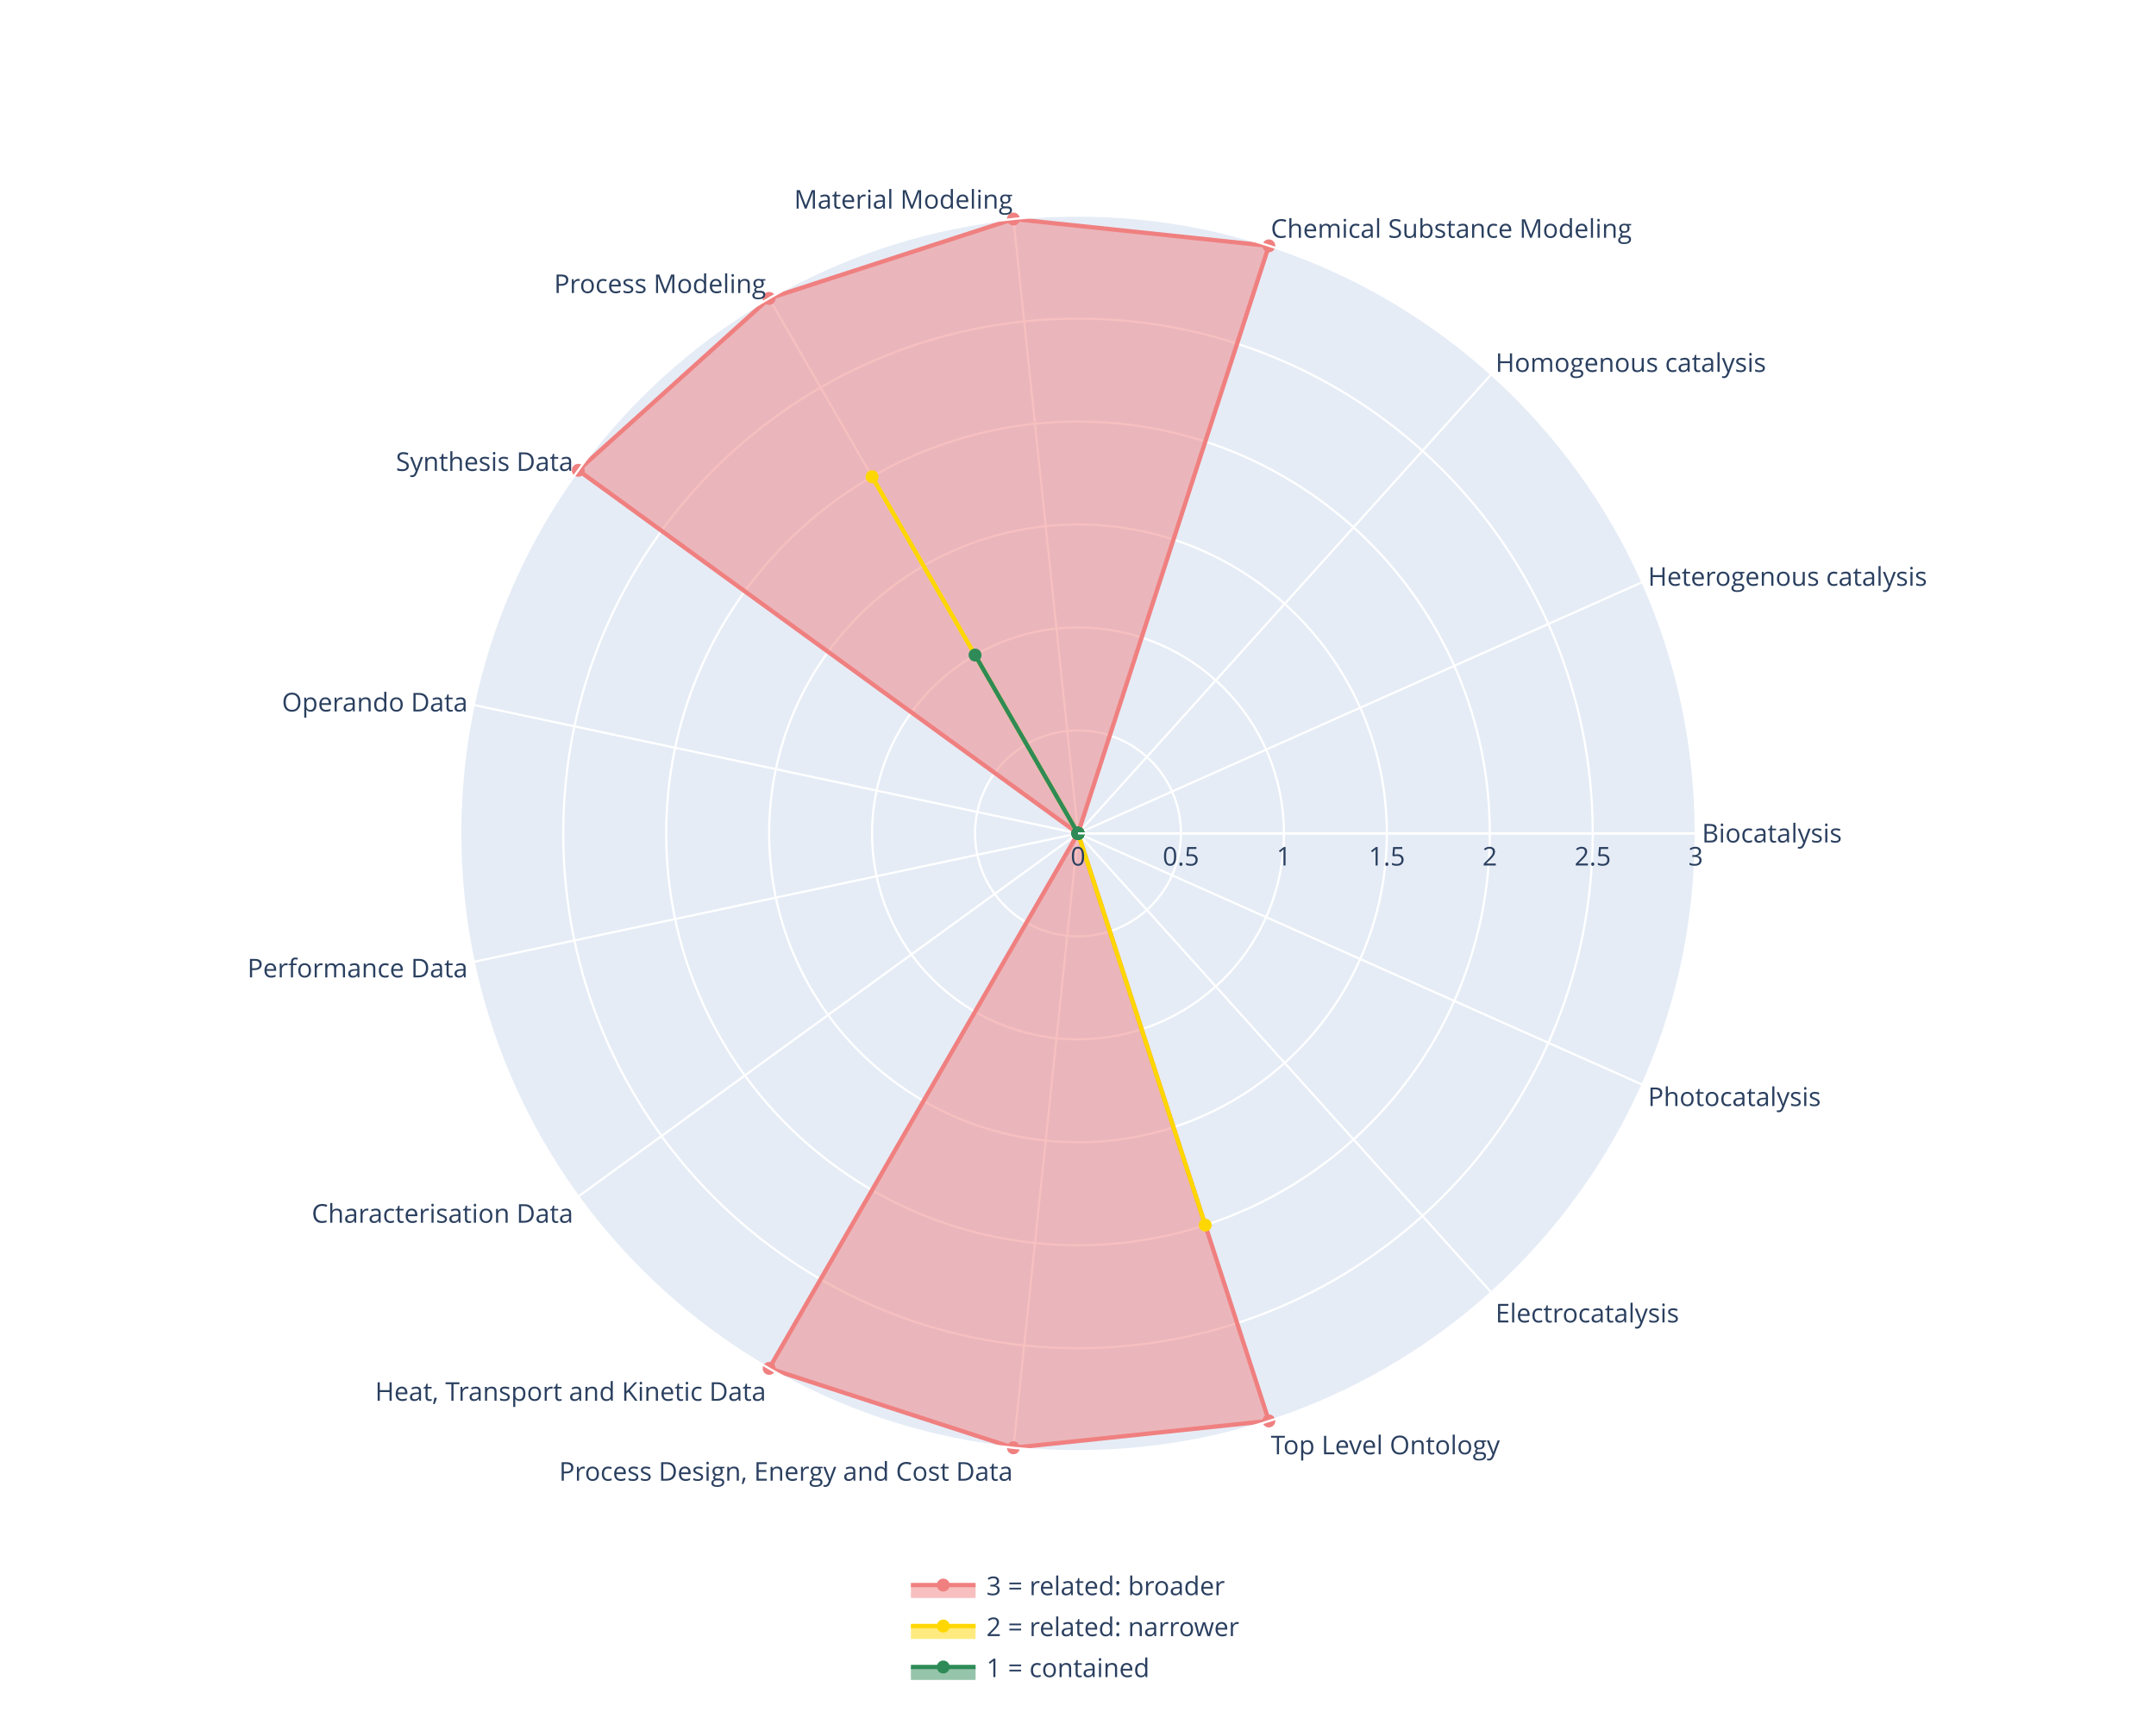
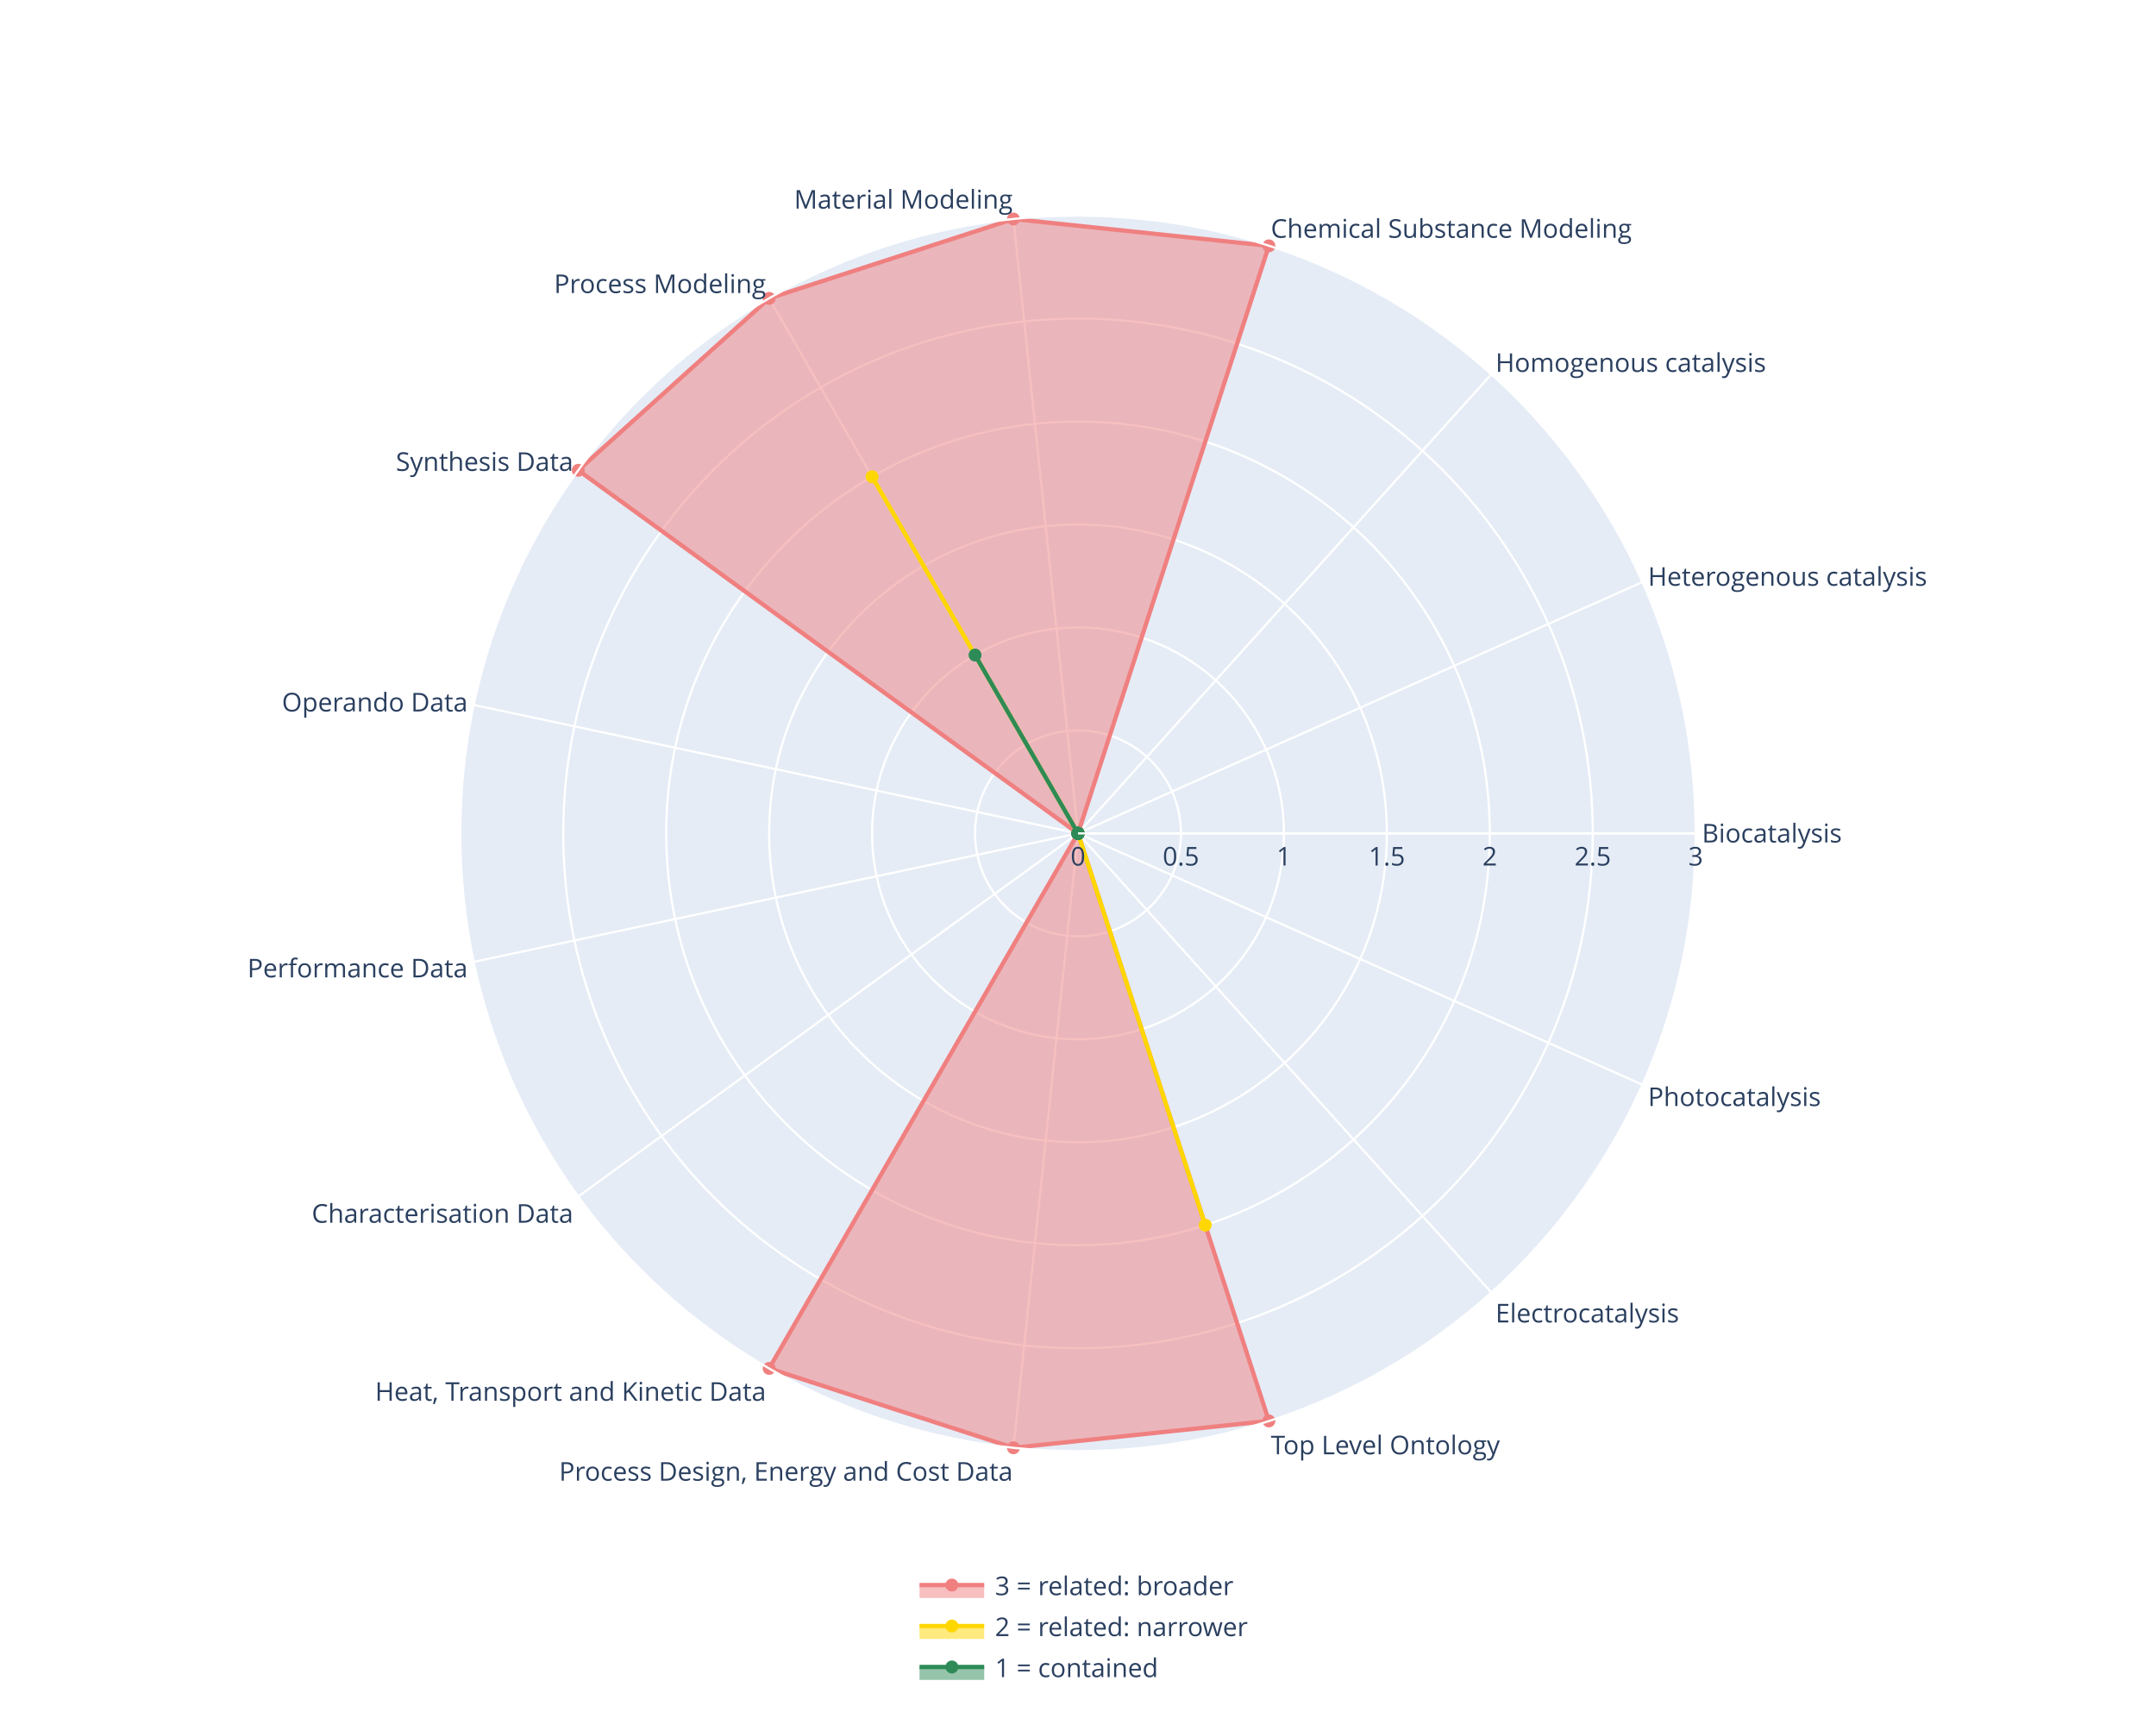
<svg xmlns="http://www.w3.org/2000/svg" class="main-svg" width="1000" height="800" style="" viewBox="0 0 1000 800">
  <rect x="0" y="0" width="1000" height="800" style="fill: rgb(255, 255, 255); fill-opacity: 1;" />
-   <defs id="defs-b801e7">
+   <defs id="defs-eb95b5">
    <g class="clips">
-       <clipPath id="clipb801e7polar-for-traces">
+       <clipPath id="clipeb95b5polar-for-traces">
        <path d="M286.5,0A286.5,286.5 0,1,0 -286.5,-3.508613079557167e-14A286.5,286.5 0,1,0 286.5,7.017226159114334e-14Z" transform="translate(286.5,286.5)" />
      </clipPath>
    </g>
    <g class="gradients" />
    <g class="patterns" />
  </defs>
  <g class="bglayer" />
  <g class="layer-below">
    <g class="imagelayer" />
    <g class="shapelayer" />
  </g>
  <g class="cartesianlayer" />
  <g class="polarlayer">
    <g class="polar">
      <g class="polarsublayer draglayer" />
      <g class="polarsublayer plotbg">
        <path d="M286.5,0A286.5,286.5 0,1,0 -286.5,-3.508613079557167e-14A286.5,286.5 0,1,0 286.5,7.017226159114334e-14Z" transform="translate(500,386.5)" style="fill: rgb(229, 236, 246); fill-opacity: 1;" />
      </g>
      <g class="polarsublayer backplot">
        <g class="maplayer" />
      </g>
      <g class="polarsublayer angular-grid" style="fill: none;">
        <path class="angularaxisgrid" d="M500,386.5L786.5,386.5" style="stroke: rgb(255, 255, 255); stroke-opacity: 1; stroke-width: 1px;" />
        <path class="angularaxisgrid" d="M500,386.5L761.731,269.97" style="stroke: rgb(255, 255, 255); stroke-opacity: 1; stroke-width: 1px;" />
        <path class="angularaxisgrid" d="M500,386.5L691.706,173.589" style="stroke: rgb(255, 255, 255); stroke-opacity: 1; stroke-width: 1px;" />
        <path class="angularaxisgrid" d="M500,386.5L588.533,114.022" style="stroke: rgb(255, 255, 255); stroke-opacity: 1; stroke-width: 1px;" />
        <path class="angularaxisgrid" d="M500,386.5L470.053,101.569" style="stroke: rgb(255, 255, 255); stroke-opacity: 1; stroke-width: 1px;" />
        <path class="angularaxisgrid" d="M500,386.5L356.75,138.384" style="stroke: rgb(255, 255, 255); stroke-opacity: 1; stroke-width: 1px;" />
        <path class="angularaxisgrid" d="M500,386.5L268.217,218.1" style="stroke: rgb(255, 255, 255); stroke-opacity: 1; stroke-width: 1px;" />
        <path class="angularaxisgrid" d="M500,386.5L219.761,326.933" style="stroke: rgb(255, 255, 255); stroke-opacity: 1; stroke-width: 1px;" />
        <path class="angularaxisgrid" d="M500,386.5L219.761,446.067" style="stroke: rgb(255, 255, 255); stroke-opacity: 1; stroke-width: 1px;" />
        <path class="angularaxisgrid" d="M500,386.5L268.217,554.9" style="stroke: rgb(255, 255, 255); stroke-opacity: 1; stroke-width: 1px;" />
        <path class="angularaxisgrid" d="M500,386.5L356.75,634.616" style="stroke: rgb(255, 255, 255); stroke-opacity: 1; stroke-width: 1px;" />
        <path class="angularaxisgrid" d="M500,386.5L470.053,671.431" style="stroke: rgb(255, 255, 255); stroke-opacity: 1; stroke-width: 1px;" />
        <path class="angularaxisgrid" d="M500,386.5L588.533,658.978" style="stroke: rgb(255, 255, 255); stroke-opacity: 1; stroke-width: 1px;" />
        <path class="angularaxisgrid" d="M500,386.5L691.706,599.411" style="stroke: rgb(255, 255, 255); stroke-opacity: 1; stroke-width: 1px;" />
        <path class="angularaxisgrid" d="M500,386.5L761.731,503.03" style="stroke: rgb(255, 255, 255); stroke-opacity: 1; stroke-width: 1px;" />
      </g>
      <g class="polarsublayer radial-grid" transform="translate(500,386.5)" style="fill: none;">
        <path class="xgrid" d="M47.75,0A47.75,47.75 0,1,0 -47.75,-5.847688465928611e-15A47.75,47.75 0,1,0 47.75,1.1695376931857222e-14Z" style="stroke: rgb(255, 255, 255); stroke-opacity: 1; stroke-width: 1px;" />
        <path class="xgrid" d="M95.5,0A95.5,95.5 0,1,0 -95.5,-1.1695376931857222e-14A95.5,95.5 0,1,0 95.5,2.3390753863714445e-14Z" style="stroke: rgb(255, 255, 255); stroke-opacity: 1; stroke-width: 1px;" />
        <path class="xgrid" d="M143.25,0A143.25,143.25 0,1,0 -143.25,-1.7543065397785835e-14A143.25,143.25 0,1,0 143.25,3.508613079557167e-14Z" style="stroke: rgb(255, 255, 255); stroke-opacity: 1; stroke-width: 1px;" />
        <path class="xgrid" d="M191,0A191,191 0,1,0 -191,-2.3390753863714445e-14A191,191 0,1,0 191,4.678150772742889e-14Z" style="stroke: rgb(255, 255, 255); stroke-opacity: 1; stroke-width: 1px;" />
        <path class="xgrid" d="M238.75,0A238.75,238.75 0,1,0 -238.75,-2.923844232964306e-14A238.75,238.75 0,1,0 238.75,5.847688465928612e-14Z" style="stroke: rgb(255, 255, 255); stroke-opacity: 1; stroke-width: 1px;" />
      </g>
      <g class="polarsublayer frontplot" transform="translate(213.5,100)">
        <g class="barlayer" />
        <g class="scatterlayer">
-           <g class="trace scatter traced3a2de" style="stroke-miterlimit: 2; opacity: 1;">
-             <g class="fills" clip-path="url(#clipb801e7polar-for-traces)">
+           <g class="trace scatter trace5695f6" style="stroke-miterlimit: 2; opacity: 1;">
+             <g class="fills" clip-path="url(#clipeb95b5polar-for-traces)">
              <g>
                <path class="js-fill" d="M286.5,286.5L286.5,286.5L286.5,286.5L375.03,14.02L256.55,1.57L143.25,38.38L54.72,118.1L286.5,286.5L286.5,286.5L286.5,286.5L143.25,534.62L256.55,571.43L375.03,558.98L286.5,286.5L286.5,286.5L286.5,286.5Z" style="fill: rgb(240, 128, 128); fill-opacity: 0.5; stroke-width: 0;" />
              </g>
            </g>
            <g class="errorbars" />
            <g class="lines">
-               <path class="js-line" d="M286.5,286.5L286.5,286.5L286.5,286.5L375.03,14.02L256.55,1.57L143.25,38.38L54.72,118.1L286.5,286.5L286.5,286.5L286.5,286.5L143.25,534.62L256.55,571.43L375.03,558.98L286.5,286.5L286.5,286.5L286.5,286.5" clip-path="url(#clipb801e7polar-for-traces)" style="vector-effect: non-scaling-stroke; fill: none; stroke: rgb(240, 128, 128); stroke-opacity: 1; stroke-width: 2px; opacity: 1;" />
+               <path class="js-line" d="M286.5,286.5L286.5,286.5L286.5,286.5L375.03,14.02L256.55,1.57L143.25,38.38L54.72,118.1L286.5,286.5L286.5,286.5L286.5,286.5L143.25,534.62L256.55,571.43L375.03,558.98L286.5,286.5L286.5,286.5L286.5,286.5" clip-path="url(#clipeb95b5polar-for-traces)" style="vector-effect: none; fill: none; stroke: rgb(240, 128, 128); stroke-opacity: 1; stroke-width: 2px; opacity: 1;" />
            </g>
            <g class="points">
              <path class="point" transform="translate(286.5,286.5)" d="M3,0A3,3 0 1,1 0,-3A3,3 0 0,1 3,0Z" style="opacity: 1; stroke-width: 0px; fill: rgb(240, 128, 128); fill-opacity: 1;" />
              <path class="point" transform="translate(286.5,286.5)" d="M3,0A3,3 0 1,1 0,-3A3,3 0 0,1 3,0Z" style="opacity: 1; stroke-width: 0px; fill: rgb(240, 128, 128); fill-opacity: 1;" />
              <path class="point" transform="translate(286.5,286.5)" d="M3,0A3,3 0 1,1 0,-3A3,3 0 0,1 3,0Z" style="opacity: 1; stroke-width: 0px; fill: rgb(240, 128, 128); fill-opacity: 1;" />
              <path class="point" transform="translate(375.03,14.02)" d="M3,0A3,3 0 1,1 0,-3A3,3 0 0,1 3,0Z" style="opacity: 1; stroke-width: 0px; fill: rgb(240, 128, 128); fill-opacity: 1;" />
              <path class="point" transform="translate(256.55,1.57)" d="M3,0A3,3 0 1,1 0,-3A3,3 0 0,1 3,0Z" style="opacity: 1; stroke-width: 0px; fill: rgb(240, 128, 128); fill-opacity: 1;" />
              <path class="point" transform="translate(143.25,38.38)" d="M3,0A3,3 0 1,1 0,-3A3,3 0 0,1 3,0Z" style="opacity: 1; stroke-width: 0px; fill: rgb(240, 128, 128); fill-opacity: 1;" />
              <path class="point" transform="translate(54.72,118.1)" d="M3,0A3,3 0 1,1 0,-3A3,3 0 0,1 3,0Z" style="opacity: 1; stroke-width: 0px; fill: rgb(240, 128, 128); fill-opacity: 1;" />
              <path class="point" transform="translate(286.5,286.5)" d="M3,0A3,3 0 1,1 0,-3A3,3 0 0,1 3,0Z" style="opacity: 1; stroke-width: 0px; fill: rgb(240, 128, 128); fill-opacity: 1;" />
              <path class="point" transform="translate(286.5,286.5)" d="M3,0A3,3 0 1,1 0,-3A3,3 0 0,1 3,0Z" style="opacity: 1; stroke-width: 0px; fill: rgb(240, 128, 128); fill-opacity: 1;" />
              <path class="point" transform="translate(286.5,286.5)" d="M3,0A3,3 0 1,1 0,-3A3,3 0 0,1 3,0Z" style="opacity: 1; stroke-width: 0px; fill: rgb(240, 128, 128); fill-opacity: 1;" />
              <path class="point" transform="translate(143.25,534.62)" d="M3,0A3,3 0 1,1 0,-3A3,3 0 0,1 3,0Z" style="opacity: 1; stroke-width: 0px; fill: rgb(240, 128, 128); fill-opacity: 1;" />
              <path class="point" transform="translate(256.55,571.43)" d="M3,0A3,3 0 1,1 0,-3A3,3 0 0,1 3,0Z" style="opacity: 1; stroke-width: 0px; fill: rgb(240, 128, 128); fill-opacity: 1;" />
              <path class="point" transform="translate(375.03,558.98)" d="M3,0A3,3 0 1,1 0,-3A3,3 0 0,1 3,0Z" style="opacity: 1; stroke-width: 0px; fill: rgb(240, 128, 128); fill-opacity: 1;" />
              <path class="point" transform="translate(286.5,286.5)" d="M3,0A3,3 0 1,1 0,-3A3,3 0 0,1 3,0Z" style="opacity: 1; stroke-width: 0px; fill: rgb(240, 128, 128); fill-opacity: 1;" />
              <path class="point" transform="translate(286.5,286.5)" d="M3,0A3,3 0 1,1 0,-3A3,3 0 0,1 3,0Z" style="opacity: 1; stroke-width: 0px; fill: rgb(240, 128, 128); fill-opacity: 1;" />
              <path class="point" transform="translate(286.5,286.5)" d="M3,0A3,3 0 1,1 0,-3A3,3 0 0,1 3,0Z" style="opacity: 1; stroke-width: 0px; fill: rgb(240, 128, 128); fill-opacity: 1;" />
            </g>
            <g class="text" />
          </g>
-           <g class="trace scatter trace5a5194" style="stroke-miterlimit: 2; opacity: 1;">
-             <g class="fills" clip-path="url(#clipb801e7polar-for-traces)">
+           <g class="trace scatter tracee0347d" style="stroke-miterlimit: 2; opacity: 1;">
+             <g class="fills" clip-path="url(#clipeb95b5polar-for-traces)">
              <g>
                <path class="js-fill" d="M286.5,286.5L286.5,286.5L286.5,286.5L286.5,286.5L286.5,286.5L191,121.09L286.5,286.5L286.5,286.5L286.5,286.5L286.5,286.5L286.5,286.5L286.5,286.5L345.52,468.15L286.5,286.5L286.5,286.5L286.5,286.5Z" style="fill: rgb(255, 215, 0); fill-opacity: 0.5; stroke-width: 0;" />
              </g>
            </g>
            <g class="errorbars" />
            <g class="lines">
-               <path class="js-line" d="M286.5,286.5L286.5,286.5L286.5,286.5L286.5,286.5L286.5,286.5L191,121.09L286.5,286.5L286.5,286.5L286.5,286.5L286.5,286.5L286.5,286.5L286.5,286.5L345.52,468.15L286.5,286.5L286.5,286.5L286.5,286.5" clip-path="url(#clipb801e7polar-for-traces)" style="vector-effect: non-scaling-stroke; fill: none; stroke: rgb(255, 215, 0); stroke-opacity: 1; stroke-width: 2px; opacity: 1;" />
+               <path class="js-line" d="M286.5,286.5L286.5,286.5L286.5,286.5L286.5,286.5L286.5,286.5L191,121.09L286.5,286.5L286.5,286.5L286.5,286.5L286.5,286.5L286.5,286.5L286.5,286.5L345.52,468.15L286.5,286.5L286.5,286.5L286.5,286.5" clip-path="url(#clipeb95b5polar-for-traces)" style="vector-effect: none; fill: none; stroke: rgb(255, 215, 0); stroke-opacity: 1; stroke-width: 2px; opacity: 1;" />
            </g>
            <g class="points">
              <path class="point" transform="translate(286.5,286.5)" d="M3,0A3,3 0 1,1 0,-3A3,3 0 0,1 3,0Z" style="opacity: 1; stroke-width: 0px; fill: rgb(255, 215, 0); fill-opacity: 1;" />
              <path class="point" transform="translate(286.5,286.5)" d="M3,0A3,3 0 1,1 0,-3A3,3 0 0,1 3,0Z" style="opacity: 1; stroke-width: 0px; fill: rgb(255, 215, 0); fill-opacity: 1;" />
              <path class="point" transform="translate(286.5,286.5)" d="M3,0A3,3 0 1,1 0,-3A3,3 0 0,1 3,0Z" style="opacity: 1; stroke-width: 0px; fill: rgb(255, 215, 0); fill-opacity: 1;" />
              <path class="point" transform="translate(286.5,286.5)" d="M3,0A3,3 0 1,1 0,-3A3,3 0 0,1 3,0Z" style="opacity: 1; stroke-width: 0px; fill: rgb(255, 215, 0); fill-opacity: 1;" />
              <path class="point" transform="translate(286.5,286.5)" d="M3,0A3,3 0 1,1 0,-3A3,3 0 0,1 3,0Z" style="opacity: 1; stroke-width: 0px; fill: rgb(255, 215, 0); fill-opacity: 1;" />
              <path class="point" transform="translate(191,121.09)" d="M3,0A3,3 0 1,1 0,-3A3,3 0 0,1 3,0Z" style="opacity: 1; stroke-width: 0px; fill: rgb(255, 215, 0); fill-opacity: 1;" />
              <path class="point" transform="translate(286.5,286.5)" d="M3,0A3,3 0 1,1 0,-3A3,3 0 0,1 3,0Z" style="opacity: 1; stroke-width: 0px; fill: rgb(255, 215, 0); fill-opacity: 1;" />
              <path class="point" transform="translate(286.5,286.5)" d="M3,0A3,3 0 1,1 0,-3A3,3 0 0,1 3,0Z" style="opacity: 1; stroke-width: 0px; fill: rgb(255, 215, 0); fill-opacity: 1;" />
              <path class="point" transform="translate(286.5,286.5)" d="M3,0A3,3 0 1,1 0,-3A3,3 0 0,1 3,0Z" style="opacity: 1; stroke-width: 0px; fill: rgb(255, 215, 0); fill-opacity: 1;" />
              <path class="point" transform="translate(286.5,286.5)" d="M3,0A3,3 0 1,1 0,-3A3,3 0 0,1 3,0Z" style="opacity: 1; stroke-width: 0px; fill: rgb(255, 215, 0); fill-opacity: 1;" />
              <path class="point" transform="translate(286.5,286.5)" d="M3,0A3,3 0 1,1 0,-3A3,3 0 0,1 3,0Z" style="opacity: 1; stroke-width: 0px; fill: rgb(255, 215, 0); fill-opacity: 1;" />
              <path class="point" transform="translate(286.5,286.5)" d="M3,0A3,3 0 1,1 0,-3A3,3 0 0,1 3,0Z" style="opacity: 1; stroke-width: 0px; fill: rgb(255, 215, 0); fill-opacity: 1;" />
              <path class="point" transform="translate(345.52,468.15)" d="M3,0A3,3 0 1,1 0,-3A3,3 0 0,1 3,0Z" style="opacity: 1; stroke-width: 0px; fill: rgb(255, 215, 0); fill-opacity: 1;" />
              <path class="point" transform="translate(286.5,286.5)" d="M3,0A3,3 0 1,1 0,-3A3,3 0 0,1 3,0Z" style="opacity: 1; stroke-width: 0px; fill: rgb(255, 215, 0); fill-opacity: 1;" />
              <path class="point" transform="translate(286.5,286.5)" d="M3,0A3,3 0 1,1 0,-3A3,3 0 0,1 3,0Z" style="opacity: 1; stroke-width: 0px; fill: rgb(255, 215, 0); fill-opacity: 1;" />
              <path class="point" transform="translate(286.5,286.5)" d="M3,0A3,3 0 1,1 0,-3A3,3 0 0,1 3,0Z" style="opacity: 1; stroke-width: 0px; fill: rgb(255, 215, 0); fill-opacity: 1;" />
            </g>
            <g class="text" />
          </g>
-           <g class="trace scatter trace0d38cd" style="stroke-miterlimit: 2; opacity: 1;">
-             <g class="fills" clip-path="url(#clipb801e7polar-for-traces)">
+           <g class="trace scatter trace7a2275" style="stroke-miterlimit: 2; opacity: 1;">
+             <g class="fills" clip-path="url(#clipeb95b5polar-for-traces)">
              <g>
                <path class="js-fill" d="M286.5,286.5L286.5,286.5L286.5,286.5L286.5,286.5L286.5,286.5L238.75,203.79L286.5,286.5L286.5,286.5L286.5,286.5L286.5,286.5L286.5,286.5L286.5,286.5L286.5,286.5L286.5,286.5L286.5,286.5L286.5,286.5Z" style="fill: rgb(46, 139, 87); fill-opacity: 0.5; stroke-width: 0;" />
              </g>
            </g>
            <g class="errorbars" />
            <g class="lines">
-               <path class="js-line" d="M286.5,286.5L286.5,286.5L286.5,286.5L286.5,286.5L286.5,286.5L238.75,203.79L286.5,286.5L286.5,286.5L286.5,286.5L286.5,286.5L286.5,286.5L286.5,286.5L286.5,286.5L286.5,286.5L286.5,286.5L286.5,286.5" clip-path="url(#clipb801e7polar-for-traces)" style="vector-effect: non-scaling-stroke; fill: none; stroke: rgb(46, 139, 87); stroke-opacity: 1; stroke-width: 2px; opacity: 1;" />
+               <path class="js-line" d="M286.5,286.5L286.5,286.5L286.5,286.5L286.5,286.5L286.5,286.5L238.75,203.79L286.5,286.5L286.5,286.5L286.5,286.5L286.5,286.5L286.5,286.5L286.5,286.5L286.5,286.5L286.5,286.5L286.5,286.5L286.5,286.5" clip-path="url(#clipeb95b5polar-for-traces)" style="vector-effect: none; fill: none; stroke: rgb(46, 139, 87); stroke-opacity: 1; stroke-width: 2px; opacity: 1;" />
            </g>
            <g class="points">
              <path class="point" transform="translate(286.5,286.5)" d="M3,0A3,3 0 1,1 0,-3A3,3 0 0,1 3,0Z" style="opacity: 1; stroke-width: 0px; fill: rgb(46, 139, 87); fill-opacity: 1;" />
              <path class="point" transform="translate(286.5,286.5)" d="M3,0A3,3 0 1,1 0,-3A3,3 0 0,1 3,0Z" style="opacity: 1; stroke-width: 0px; fill: rgb(46, 139, 87); fill-opacity: 1;" />
              <path class="point" transform="translate(286.5,286.5)" d="M3,0A3,3 0 1,1 0,-3A3,3 0 0,1 3,0Z" style="opacity: 1; stroke-width: 0px; fill: rgb(46, 139, 87); fill-opacity: 1;" />
              <path class="point" transform="translate(286.5,286.5)" d="M3,0A3,3 0 1,1 0,-3A3,3 0 0,1 3,0Z" style="opacity: 1; stroke-width: 0px; fill: rgb(46, 139, 87); fill-opacity: 1;" />
              <path class="point" transform="translate(286.5,286.5)" d="M3,0A3,3 0 1,1 0,-3A3,3 0 0,1 3,0Z" style="opacity: 1; stroke-width: 0px; fill: rgb(46, 139, 87); fill-opacity: 1;" />
              <path class="point" transform="translate(238.75,203.79)" d="M3,0A3,3 0 1,1 0,-3A3,3 0 0,1 3,0Z" style="opacity: 1; stroke-width: 0px; fill: rgb(46, 139, 87); fill-opacity: 1;" />
              <path class="point" transform="translate(286.5,286.5)" d="M3,0A3,3 0 1,1 0,-3A3,3 0 0,1 3,0Z" style="opacity: 1; stroke-width: 0px; fill: rgb(46, 139, 87); fill-opacity: 1;" />
              <path class="point" transform="translate(286.5,286.5)" d="M3,0A3,3 0 1,1 0,-3A3,3 0 0,1 3,0Z" style="opacity: 1; stroke-width: 0px; fill: rgb(46, 139, 87); fill-opacity: 1;" />
              <path class="point" transform="translate(286.5,286.5)" d="M3,0A3,3 0 1,1 0,-3A3,3 0 0,1 3,0Z" style="opacity: 1; stroke-width: 0px; fill: rgb(46, 139, 87); fill-opacity: 1;" />
              <path class="point" transform="translate(286.5,286.5)" d="M3,0A3,3 0 1,1 0,-3A3,3 0 0,1 3,0Z" style="opacity: 1; stroke-width: 0px; fill: rgb(46, 139, 87); fill-opacity: 1;" />
              <path class="point" transform="translate(286.5,286.5)" d="M3,0A3,3 0 1,1 0,-3A3,3 0 0,1 3,0Z" style="opacity: 1; stroke-width: 0px; fill: rgb(46, 139, 87); fill-opacity: 1;" />
              <path class="point" transform="translate(286.5,286.5)" d="M3,0A3,3 0 1,1 0,-3A3,3 0 0,1 3,0Z" style="opacity: 1; stroke-width: 0px; fill: rgb(46, 139, 87); fill-opacity: 1;" />
              <path class="point" transform="translate(286.5,286.5)" d="M3,0A3,3 0 1,1 0,-3A3,3 0 0,1 3,0Z" style="opacity: 1; stroke-width: 0px; fill: rgb(46, 139, 87); fill-opacity: 1;" />
              <path class="point" transform="translate(286.5,286.5)" d="M3,0A3,3 0 1,1 0,-3A3,3 0 0,1 3,0Z" style="opacity: 1; stroke-width: 0px; fill: rgb(46, 139, 87); fill-opacity: 1;" />
              <path class="point" transform="translate(286.5,286.5)" d="M3,0A3,3 0 1,1 0,-3A3,3 0 0,1 3,0Z" style="opacity: 1; stroke-width: 0px; fill: rgb(46, 139, 87); fill-opacity: 1;" />
              <path class="point" transform="translate(286.5,286.5)" d="M3,0A3,3 0 1,1 0,-3A3,3 0 0,1 3,0Z" style="opacity: 1; stroke-width: 0px; fill: rgb(46, 139, 87); fill-opacity: 1;" />
            </g>
            <g class="text" />
          </g>
        </g>
      </g>
      <g class="polarsublayer angular-line">
        <path d="M286.5,0A286.5,286.5 0,1,0 -286.5,-3.508613079557167e-14A286.5,286.5 0,1,0 286.5,7.017226159114334e-14Z" transform="translate(500,386.5)" stroke-width="1" style="fill: none; stroke: rgb(255, 255, 255); stroke-opacity: 1;" />
      </g>
      <g class="polarsublayer radial-line">
        <line x1="0" y1="0" x2="286.5" y2="0" transform="translate(500,386.5)" stroke-width="1" style="fill: none; stroke: rgb(255, 255, 255); stroke-opacity: 1;" />
      </g>
      <g class="polarsublayer angular-axis">
        <g class="angularaxistick">
          <text text-anchor="start" x="2.9" y="4.2" transform="translate(786.5,386.5)" style="font-family: 'Open Sans', verdana, arial, sans-serif; font-size: 12px; fill: rgb(42, 63, 95); fill-opacity: 1; white-space: pre; opacity: 1;">Biocatalysis</text>
        </g>
        <g class="angularaxistick">
          <text text-anchor="start" x="2.649" y="1.681" transform="translate(761.7308,269.97)" style="font-family: 'Open Sans', verdana, arial, sans-serif; font-size: 12px; fill: rgb(42, 63, 95); fill-opacity: 1; white-space: pre; opacity: 1;">Heterogenous catalysis</text>
        </g>
        <g class="angularaxistick">
          <text text-anchor="start" x="1.94" y="-1.128" transform="translate(691.7059,173.589)" style="font-family: 'Open Sans', verdana, arial, sans-serif; font-size: 12px; fill: rgb(42, 63, 95); fill-opacity: 1; white-space: pre; opacity: 1;">Homogenous catalysis</text>
        </g>
        <g class="angularaxistick">
          <text text-anchor="start" x="0.896" y="-3.743" transform="translate(588.5334,114.0223)" style="font-family: 'Open Sans', verdana, arial, sans-serif; font-size: 12px; fill: rgb(42, 63, 95); fill-opacity: 1; white-space: pre; opacity: 1;">Chemical Substance Modeling</text>
        </g>
        <g class="angularaxistick">
          <text text-anchor="end" x="-0.303" y="-4.832" transform="translate(470.0526,101.5695)" style="font-family: 'Open Sans', verdana, arial, sans-serif; font-size: 12px; fill: rgb(42, 63, 95); fill-opacity: 1; white-space: pre; opacity: 1;">Material Modeling</text>
        </g>
        <g class="angularaxistick">
          <text text-anchor="end" x="-1.45" y="-2.49" transform="translate(356.75,138.3837)" style="font-family: 'Open Sans', verdana, arial, sans-serif; font-size: 12px; fill: rgb(42, 63, 95); fill-opacity: 1; white-space: pre; opacity: 1;">Process Modeling</text>
        </g>
        <g class="angularaxistick">
          <text text-anchor="end" x="-2.346" y="0.283" transform="translate(268.2166,218.0995)" style="font-family: 'Open Sans', verdana, arial, sans-serif; font-size: 12px; fill: rgb(42, 63, 95); fill-opacity: 1; white-space: pre; opacity: 1;">Synthesis Data</text>
        </g>
        <g class="angularaxistick">
          <text text-anchor="end" x="-2.837" y="3.006" transform="translate(219.7607,326.9333)" style="font-family: 'Open Sans', verdana, arial, sans-serif; font-size: 12px; fill: rgb(42, 63, 95); fill-opacity: 1; white-space: pre; opacity: 1;">Operando Data</text>
        </g>
        <g class="angularaxistick">
          <text text-anchor="end" x="-2.837" y="7.206" transform="translate(219.7607,446.0667)" style="font-family: 'Open Sans', verdana, arial, sans-serif; font-size: 12px; fill: rgb(42, 63, 95); fill-opacity: 1; white-space: pre; opacity: 1;">Performance Data</text>
        </g>
        <g class="angularaxistick">
          <text text-anchor="end" x="-2.346" y="12.156" transform="translate(268.2166,554.9005)" style="font-family: 'Open Sans', verdana, arial, sans-serif; font-size: 12px; fill: rgb(42, 63, 95); fill-opacity: 1; white-space: pre; opacity: 1;">Characterisation Data</text>
        </g>
        <g class="angularaxistick">
          <text text-anchor="end" x="-1.45" y="15.004" transform="translate(356.75,634.6163)" style="font-family: 'Open Sans', verdana, arial, sans-serif; font-size: 12px; fill: rgb(42, 63, 95); fill-opacity: 1; white-space: pre; opacity: 1;">Heat, Transport and Kinetic Data</text>
        </g>
        <g class="angularaxistick">
          <text text-anchor="end" x="-0.303" y="15.257" transform="translate(470.0526,671.4305)" style="font-family: 'Open Sans', verdana, arial, sans-serif; font-size: 12px; fill: rgb(42, 63, 95); fill-opacity: 1; white-space: pre; opacity: 1;">Process Design, Energy and Cost Data</text>
        </g>
        <g class="angularaxistick">
          <text text-anchor="start" x="0.896" y="15.469" transform="translate(588.5334,658.9777)" style="font-family: 'Open Sans', verdana, arial, sans-serif; font-size: 12px; fill: rgb(42, 63, 95); fill-opacity: 1; white-space: pre; opacity: 1;">Top Level Ontology</text>
        </g>
        <g class="angularaxistick">
          <text text-anchor="start" x="1.94" y="13.883" transform="translate(691.7059,599.411)" style="font-family: 'Open Sans', verdana, arial, sans-serif; font-size: 12px; fill: rgb(42, 63, 95); fill-opacity: 1; white-space: pre; opacity: 1;">Electrocatalysis</text>
        </g>
        <g class="angularaxistick">
          <text text-anchor="start" x="2.649" y="9.897" transform="translate(761.7308,503.03)" style="font-family: 'Open Sans', verdana, arial, sans-serif; font-size: 12px; fill: rgb(42, 63, 95); fill-opacity: 1; white-space: pre; opacity: 1;">Photocatalysis</text>
        </g>
      </g>
      <g class="polarsublayer radial-axis" transform="translate(500,386.5)">
        <g class="xtick">
          <text text-anchor="middle" x="0" y="14.9" transform="" style="font-family: 'Open Sans', verdana, arial, sans-serif; font-size: 12px; fill: rgb(42, 63, 95); fill-opacity: 1; white-space: pre; opacity: 1;">0</text>
        </g>
        <g class="xtick">
          <text text-anchor="middle" x="0" y="14.9" transform="translate(47.75,0)" style="font-family: 'Open Sans', verdana, arial, sans-serif; font-size: 12px; fill: rgb(42, 63, 95); fill-opacity: 1; white-space: pre; opacity: 1;">0.5</text>
        </g>
        <g class="xtick">
          <text text-anchor="middle" x="0" y="14.9" transform="translate(95.5,0)" style="font-family: 'Open Sans', verdana, arial, sans-serif; font-size: 12px; fill: rgb(42, 63, 95); fill-opacity: 1; white-space: pre; opacity: 1;">1</text>
        </g>
        <g class="xtick">
          <text text-anchor="middle" x="0" y="14.9" transform="translate(143.25,0)" style="font-family: 'Open Sans', verdana, arial, sans-serif; font-size: 12px; fill: rgb(42, 63, 95); fill-opacity: 1; white-space: pre; opacity: 1;">1.5</text>
        </g>
        <g class="xtick">
          <text text-anchor="middle" x="0" y="14.9" transform="translate(191,0)" style="font-family: 'Open Sans', verdana, arial, sans-serif; font-size: 12px; fill: rgb(42, 63, 95); fill-opacity: 1; white-space: pre; opacity: 1;">2</text>
        </g>
        <g class="xtick">
          <text text-anchor="middle" x="0" y="14.9" transform="translate(238.75,0)" style="font-family: 'Open Sans', verdana, arial, sans-serif; font-size: 12px; fill: rgb(42, 63, 95); fill-opacity: 1; white-space: pre; opacity: 1;">2.5</text>
        </g>
        <g class="xtick">
          <text text-anchor="middle" x="0" y="14.9" transform="translate(286.5,0)" style="font-family: 'Open Sans', verdana, arial, sans-serif; font-size: 12px; fill: rgb(42, 63, 95); fill-opacity: 1; white-space: pre; opacity: 1;">3</text>
        </g>
      </g>
    </g>
  </g>
  <g class="smithlayer" />
  <g class="ternarylayer" />
  <g class="geolayer" />
  <g class="funnelarealayer" />
  <g class="pielayer" />
  <g class="iciclelayer" />
  <g class="treemaplayer" />
  <g class="sunburstlayer" />
  <g class="glimages" />
-   <defs id="topdefs-b801e7">
+   <defs id="topdefs-eb95b5">
    <g class="clips" />
-     <clipPath id="legendb801e7">
-       <rect width="165" height="67" x="0" y="0" />
+     <clipPath id="legendeb95b5">
+       <rect width="157" height="67" x="0" y="0" />
    </clipPath>
  </defs>
  <g class="layer-above">
    <g class="imagelayer" />
    <g class="shapelayer" />
  </g>
  <g class="infolayer">
-     <g class="legend" pointer-events="all" transform="translate(417.5,720.6)">
-       <rect class="bg" shape-rendering="crispEdges" width="165" height="67" x="0" y="0" style="stroke: rgb(68, 68, 68); stroke-opacity: 1; fill: rgb(255, 255, 255); fill-opacity: 1; stroke-width: 0px;" />
-       <g class="scrollbox" transform="" clip-path="url(#legendb801e7)">
+     <g class="legend" pointer-events="all" transform="translate(421.5,720.6)">
+       <rect class="bg" shape-rendering="crispEdges" width="157" height="67" x="0" y="0" style="stroke: rgb(68, 68, 68); stroke-opacity: 1; fill: rgb(255, 255, 255); fill-opacity: 1; stroke-width: 0px;" />
+       <g class="scrollbox" transform="" clip-path="url(#legendeb95b5)">
        <g class="groups">
          <g class="traces" transform="translate(0,14.5)" style="opacity: 1;">
            <text class="legendtext" text-anchor="start" x="40" y="4.68" style="font-family: 'Open Sans', verdana, arial, sans-serif; font-size: 12px; fill: rgb(42, 63, 95); fill-opacity: 1; white-space: pre;">3 = related: broader</text>
            <g class="layers" style="opacity: 1;">
              <g class="legendfill">
                <path class="js-fill" d="M5,0h30v6h-30z" style="stroke-width: 0; fill: rgb(240, 128, 128); fill-opacity: 0.5;" />
              </g>
              <g class="legendlines">
                <path class="js-line" d="M5,0h30" style="fill: none; stroke: rgb(240, 128, 128); stroke-opacity: 1; stroke-width: 2px;" />
              </g>
              <g class="legendsymbols">
                <g class="legendpoints">
                  <path class="scatterpts" transform="translate(20,0)" d="M3,0A3,3 0 1,1 0,-3A3,3 0 0,1 3,0Z" style="opacity: 1; stroke-width: 0px; fill: rgb(240, 128, 128); fill-opacity: 1;" />
                </g>
              </g>
            </g>
-             <rect class="legendtoggle" x="0" y="-9.5" width="159.094" height="19" style="fill: rgb(0, 0, 0); fill-opacity: 0;" />
+             <rect class="legendtoggle" x="0" y="-9.5" width="151.062" height="19" style="fill: rgb(0, 0, 0); fill-opacity: 0;" />
          </g>
          <g class="traces" transform="translate(0,33.5)" style="opacity: 1;">
            <text class="legendtext" text-anchor="start" x="40" y="4.68" style="font-family: 'Open Sans', verdana, arial, sans-serif; font-size: 12px; fill: rgb(42, 63, 95); fill-opacity: 1; white-space: pre;">2 = related: narrower</text>
            <g class="layers" style="opacity: 1;">
              <g class="legendfill">
                <path class="js-fill" d="M5,0h30v6h-30z" style="stroke-width: 0; fill: rgb(255, 215, 0); fill-opacity: 0.5;" />
              </g>
              <g class="legendlines">
                <path class="js-line" d="M5,0h30" style="fill: none; stroke: rgb(255, 215, 0); stroke-opacity: 1; stroke-width: 2px;" />
              </g>
              <g class="legendsymbols">
                <g class="legendpoints">
                  <path class="scatterpts" transform="translate(20,0)" d="M3,0A3,3 0 1,1 0,-3A3,3 0 0,1 3,0Z" style="opacity: 1; stroke-width: 0px; fill: rgb(255, 215, 0); fill-opacity: 1;" />
                </g>
              </g>
            </g>
-             <rect class="legendtoggle" x="0" y="-9.5" width="159.094" height="19" style="fill: rgb(0, 0, 0); fill-opacity: 0;" />
+             <rect class="legendtoggle" x="0" y="-9.5" width="151.062" height="19" style="fill: rgb(0, 0, 0); fill-opacity: 0;" />
          </g>
          <g class="traces" transform="translate(0,52.5)" style="opacity: 1;">
            <text class="legendtext" text-anchor="start" x="40" y="4.68" style="font-family: 'Open Sans', verdana, arial, sans-serif; font-size: 12px; fill: rgb(42, 63, 95); fill-opacity: 1; white-space: pre;">1 = contained</text>
            <g class="layers" style="opacity: 1;">
              <g class="legendfill">
                <path class="js-fill" d="M5,0h30v6h-30z" style="stroke-width: 0; fill: rgb(46, 139, 87); fill-opacity: 0.5;" />
              </g>
              <g class="legendlines">
                <path class="js-line" d="M5,0h30" style="fill: none; stroke: rgb(46, 139, 87); stroke-opacity: 1; stroke-width: 2px;" />
              </g>
              <g class="legendsymbols">
                <g class="legendpoints">
                  <path class="scatterpts" transform="translate(20,0)" d="M3,0A3,3 0 1,1 0,-3A3,3 0 0,1 3,0Z" style="opacity: 1; stroke-width: 0px; fill: rgb(46, 139, 87); fill-opacity: 1;" />
                </g>
              </g>
            </g>
-             <rect class="legendtoggle" x="0" y="-9.5" width="159.094" height="19" style="fill: rgb(0, 0, 0); fill-opacity: 0;" />
+             <rect class="legendtoggle" x="0" y="-9.5" width="151.062" height="19" style="fill: rgb(0, 0, 0); fill-opacity: 0;" />
          </g>
        </g>
      </g>
      <rect class="scrollbar" rx="20" ry="3" width="0" height="0" x="0" y="0" style="fill: rgb(128, 139, 164); fill-opacity: 1;" />
    </g>
    <g class="g-gtitle" />
    <g class="g-polartitle" />
  </g>
</svg>
